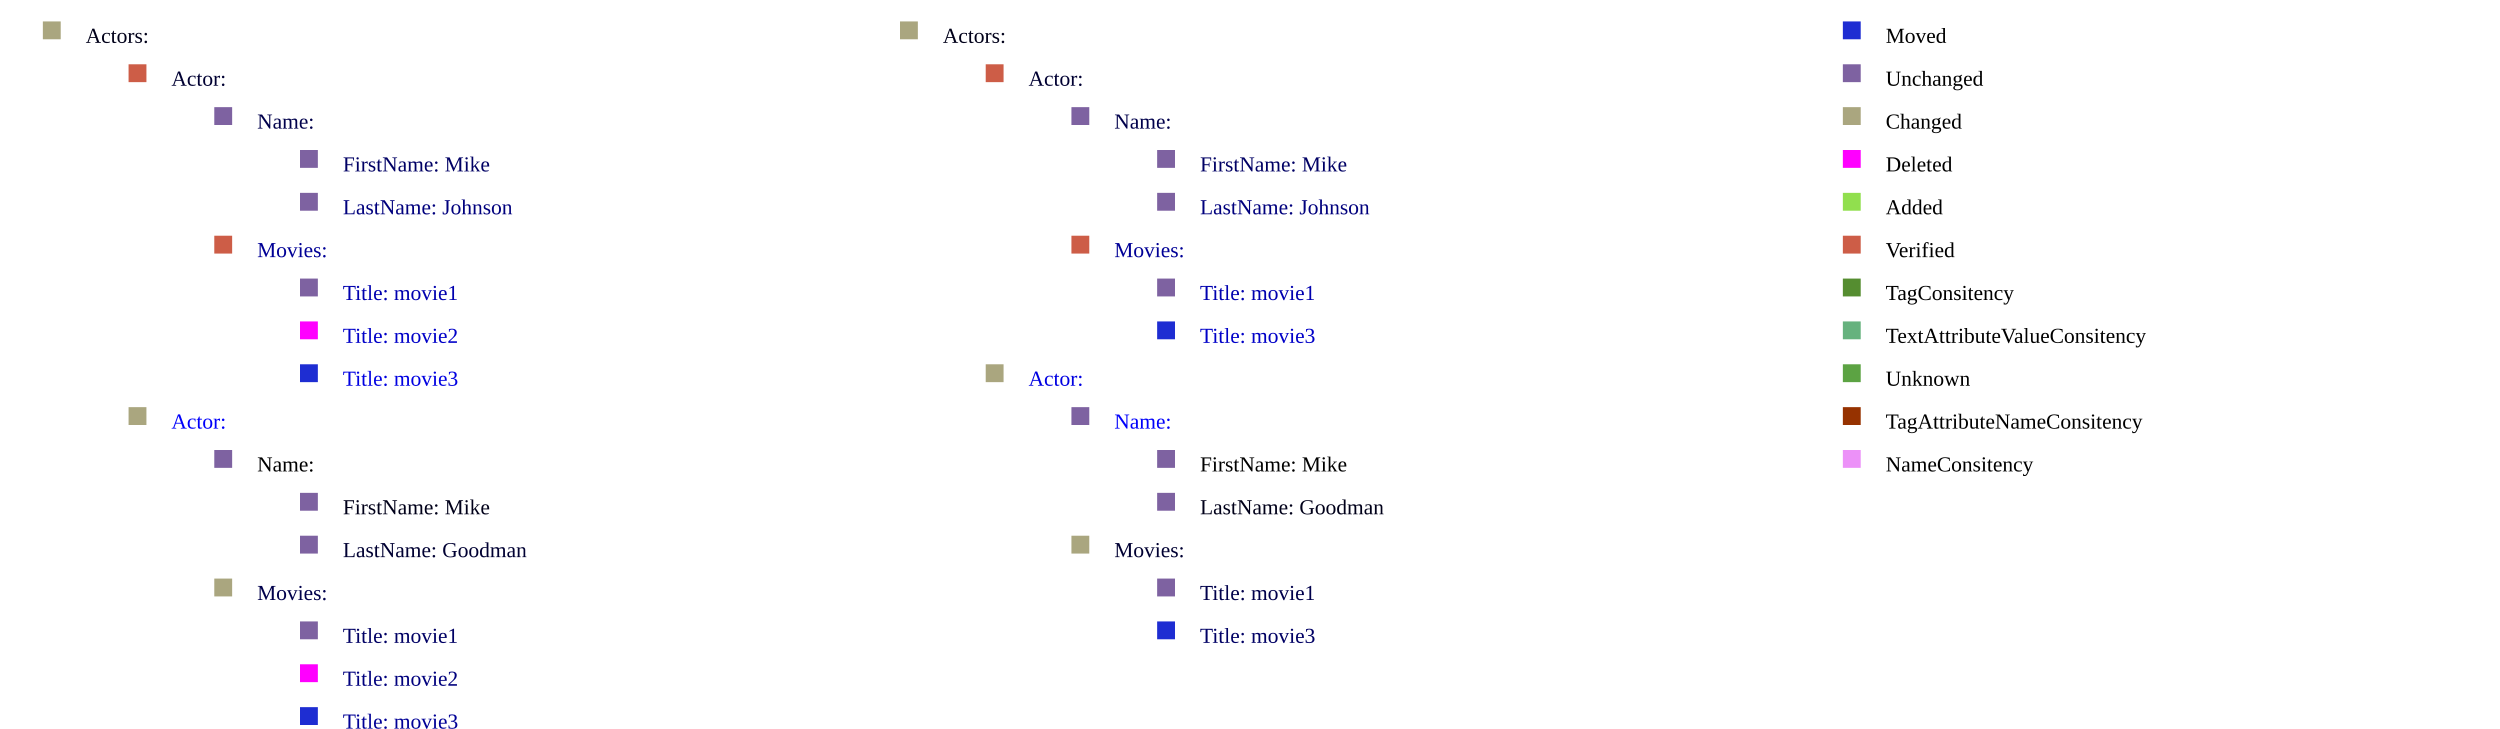
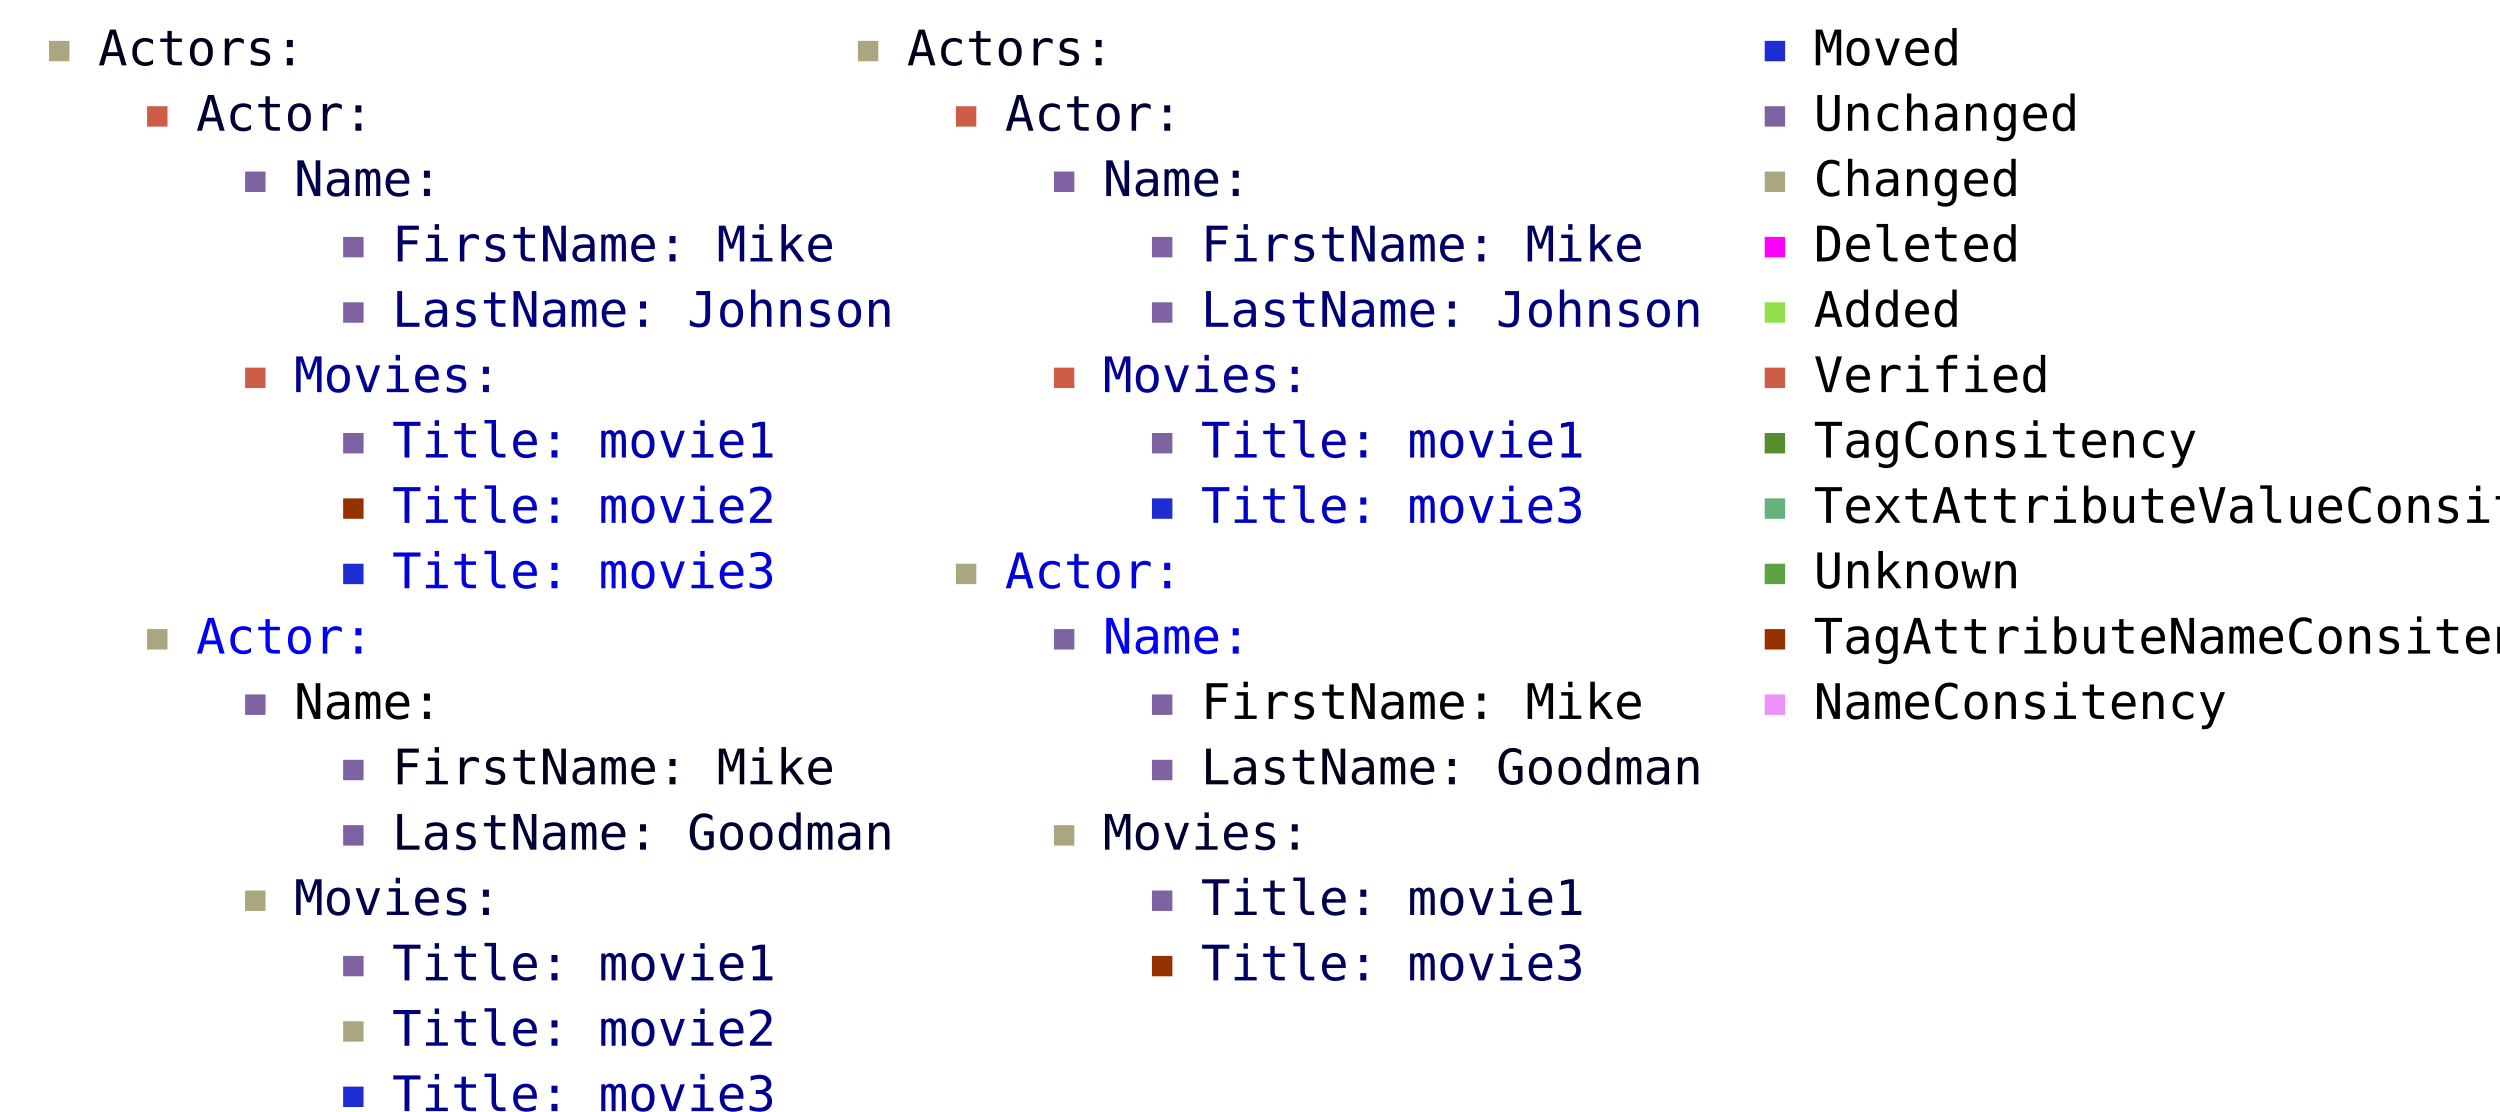
- <svg xmlns="http://www.w3.org/2000/svg" baseProfile="full" height="306.0" version="1.1" viewBox="0,0,350,102.0" width="1050">
+ <svg xmlns="http://www.w3.org/2000/svg" baseProfile="full" height="136.0" version="1.1" viewBox="0,0,306.0,136.0" width="306.0">
  <defs />
-   <svg baseProfile="full" height="100%" version="1.1" width="100%">
+   <svg baseProfile="full" height="100%" version="1.1" width="100%" x="0" y="0">
    <defs />
-     <text fill="rgb(0,0,25)" font-size="25%" x="12.0" y="6.0">Actors:  
+     <text fill="rgb(0,0,25)" font-family="Consolas" font-size="6" x="12.0" y="8.0">Actors:  
</text>
-     <text fill="rgb(0,0,50)" font-size="25%" x="24.0" y="12.0">Actor:  
+     <text fill="rgb(0,0,50)" font-family="Consolas" font-size="6" x="24.0" y="16.0">Actor:  
</text>
-     <text fill="rgb(0,0,75)" font-size="25%" x="36.0" y="18.0">Name:  
+     <text fill="rgb(0,0,75)" font-family="Consolas" font-size="6" x="36.0" y="24.0">Name:  
</text>
-     <text fill="rgb(0,0,100)" font-size="25%" x="48.0" y="24.0">FirstName: Mike</text>
-     <text fill="rgb(0,0,125)" font-size="25%" x="48.0" y="30.0">LastName: Johnson</text>
-     <text fill="rgb(0,0,150)" font-size="25%" x="36.0" y="36.0">Movies:  
+     <text fill="rgb(0,0,100)" font-family="Consolas" font-size="6" x="48.0" y="32.0">FirstName: Mike</text>
+     <text fill="rgb(0,0,125)" font-family="Consolas" font-size="6" x="48.0" y="40.0">LastName: Johnson</text>
+     <text fill="rgb(0,0,150)" font-family="Consolas" font-size="6" x="36.0" y="48.0">Movies:  
</text>
-     <text fill="rgb(0,0,175)" font-size="25%" x="48.0" y="42.0">Title: 
+     <text fill="rgb(0,0,175)" font-family="Consolas" font-size="6" x="48.0" y="56.0">Title: 
movie1
</text>
-     <text fill="rgb(0,0,200)" font-size="25%" x="48.0" y="48.0">Title: movie2</text>
-     <text fill="rgb(0,0,225)" font-size="25%" x="48.0" y="54.0">Title: movie3</text>
-     <text fill="rgb(0,0,250)" font-size="25%" x="24.0" y="60.0">Actor:  
+     <text fill="rgb(0,0,200)" font-family="Consolas" font-size="6" x="48.0" y="64.0">Title: movie2</text>
+     <text fill="rgb(0,0,225)" font-family="Consolas" font-size="6" x="48.0" y="72.0">Title: movie3</text>
+     <text fill="rgb(0,0,250)" font-family="Consolas" font-size="6" x="24.0" y="80.0">Actor:  
</text>
-     <text fill="rgb(0,0,0)" font-size="25%" x="36.0" y="66.0">Name:  
+     <text fill="rgb(0,0,0)" font-family="Consolas" font-size="6" x="36.0" y="88.0">Name:  
</text>
-     <text fill="rgb(0,0,25)" font-size="25%" x="48.0" y="72.0">FirstName: 
+     <text fill="rgb(0,0,25)" font-family="Consolas" font-size="6" x="48.0" y="96.0">FirstName: 
Mike
</text>
-     <text fill="rgb(0,0,50)" font-size="25%" x="48.0" y="78.0">LastName: Goodman</text>
-     <text fill="rgb(0,0,75)" font-size="25%" x="36.0" y="84.0">Movies:  
+     <text fill="rgb(0,0,50)" font-family="Consolas" font-size="6" x="48.0" y="104.0">LastName: Goodman</text>
+     <text fill="rgb(0,0,75)" font-family="Consolas" font-size="6" x="36.0" y="112.0">Movies:  
</text>
-     <text fill="rgb(0,0,100)" font-size="25%" x="48.0" y="90.0">Title: movie1</text>
-     <text fill="rgb(0,0,125)" font-size="25%" x="48.0" y="96.0">Title: movie2</text>
-     <text fill="rgb(0,0,150)" font-size="25%" x="48.0" y="102.0">Title: movie3</text>
-     <rect fill="rgb(170,166,127)" height="2.5" width="2.5" x="6.0" y="3.0" />
-     <rect fill="rgb(205,93,71)" height="2.5" width="2.5" x="18.0" y="9.0" />
-     <rect fill="rgb(126,98,161)" height="2.5" width="2.5" x="30.0" y="15.0" />
-     <rect fill="rgb(126,98,161)" height="2.5" width="2.5" x="42.0" y="21.0" />
-     <rect fill="rgb(126,98,161)" height="2.5" width="2.5" x="42.0" y="27.0" />
-     <rect fill="rgb(205,93,71)" height="2.5" width="2.5" x="30.0" y="33.0" />
-     <rect fill="rgb(126,98,161)" height="2.5" width="2.5" x="42.0" y="39.0" />
-     <rect fill="rgb(255,0,255)" height="2.5" width="2.5" x="42.0" y="45.0" />
-     <rect fill="rgb(30,45,210)" height="2.5" width="2.5" x="42.0" y="51.0" />
-     <rect fill="rgb(170,166,127)" height="2.5" width="2.5" x="18.0" y="57.0" />
-     <rect fill="rgb(126,98,161)" height="2.5" width="2.5" x="30.0" y="63.0" />
-     <rect fill="rgb(126,98,161)" height="2.5" width="2.5" x="42.0" y="69.0" />
-     <rect fill="rgb(126,98,161)" height="2.5" width="2.5" x="42.0" y="75.0" />
-     <rect fill="rgb(170,166,127)" height="2.5" width="2.5" x="30.0" y="81.0" />
-     <rect fill="rgb(126,98,161)" height="2.5" width="2.5" x="42.0" y="87.0" />
-     <rect fill="rgb(255,0,255)" height="2.5" width="2.5" x="42.0" y="93.0" />
-     <rect fill="rgb(30,45,210)" height="2.5" width="2.5" x="42.0" y="99.0" />
+     <text fill="rgb(0,0,100)" font-family="Consolas" font-size="6" x="48.0" y="120.0">Title: movie1</text>
+     <text fill="rgb(0,0,125)" font-family="Consolas" font-size="6" x="48.0" y="128.0">Title: movie2</text>
+     <text fill="rgb(0,0,150)" font-family="Consolas" font-size="6" x="48.0" y="136.0">Title: movie3</text>
+     <rect fill="rgb(170,166,127)" height="2.5" width="2.5" x="6.0" y="5.0" />
+     <rect fill="rgb(205,93,71)" height="2.5" width="2.5" x="18.0" y="13.0" />
+     <rect fill="rgb(126,98,161)" height="2.5" width="2.5" x="30.0" y="21.0" />
+     <rect fill="rgb(126,98,161)" height="2.5" width="2.5" x="42.0" y="29.0" />
+     <rect fill="rgb(126,98,161)" height="2.5" width="2.5" x="42.0" y="37.0" />
+     <rect fill="rgb(205,93,71)" height="2.5" width="2.5" x="30.0" y="45.0" />
+     <rect fill="rgb(126,98,161)" height="2.5" width="2.5" x="42.0" y="53.0" />
+     <rect fill="rgb(150,50,0)" height="2.5" width="2.5" x="42.0" y="61.0" />
+     <rect fill="rgb(30,45,210)" height="2.5" width="2.5" x="42.0" y="69.0" />
+     <rect fill="rgb(170,166,127)" height="2.5" width="2.5" x="18.0" y="77.0" />
+     <rect fill="rgb(126,98,161)" height="2.5" width="2.5" x="30.0" y="85.0" />
+     <rect fill="rgb(126,98,161)" height="2.5" width="2.5" x="42.0" y="93.0" />
+     <rect fill="rgb(126,98,161)" height="2.5" width="2.5" x="42.0" y="101.0" />
+     <rect fill="rgb(170,166,127)" height="2.5" width="2.5" x="30.0" y="109.0" />
+     <rect fill="rgb(126,98,161)" height="2.5" width="2.5" x="42.0" y="117.0" />
+     <rect fill="rgb(170,166,127)" height="2.5" width="2.5" x="42.0" y="125.0" />
+     <rect fill="rgb(30,45,210)" height="2.5" width="2.5" x="42.0" y="133.0" />
  </svg>
-   <svg baseProfile="full" height="100%" version="1.1" width="100%" x="120.0" y="0">
+   <svg baseProfile="full" height="100%" version="1.1" width="100%" x="99.0" y="0">
    <defs />
-     <text fill="rgb(0,0,25)" font-size="25%" x="12.0" y="6.0">Actors:  
+     <text fill="rgb(0,0,25)" font-family="Consolas" font-size="6" x="12.0" y="8.0">Actors:  
</text>
-     <text fill="rgb(0,0,50)" font-size="25%" x="24.0" y="12.0">Actor:  
+     <text fill="rgb(0,0,50)" font-family="Consolas" font-size="6" x="24.0" y="16.0">Actor:  
</text>
-     <text fill="rgb(0,0,75)" font-size="25%" x="36.0" y="18.0">Name:  
+     <text fill="rgb(0,0,75)" font-family="Consolas" font-size="6" x="36.0" y="24.0">Name:  
</text>
-     <text fill="rgb(0,0,100)" font-size="25%" x="48.0" y="24.0">FirstName: Mike</text>
-     <text fill="rgb(0,0,125)" font-size="25%" x="48.0" y="30.0">LastName: Johnson</text>
-     <text fill="rgb(0,0,150)" font-size="25%" x="36.0" y="36.0">Movies:  
+     <text fill="rgb(0,0,100)" font-family="Consolas" font-size="6" x="48.0" y="32.0">FirstName: Mike</text>
+     <text fill="rgb(0,0,125)" font-family="Consolas" font-size="6" x="48.0" y="40.0">LastName: Johnson</text>
+     <text fill="rgb(0,0,150)" font-family="Consolas" font-size="6" x="36.0" y="48.0">Movies:  
</text>
-     <text fill="rgb(0,0,175)" font-size="25%" x="48.0" y="42.0">Title: 
+     <text fill="rgb(0,0,175)" font-family="Consolas" font-size="6" x="48.0" y="56.0">Title: 
movie1
</text>
-     <text fill="rgb(0,0,200)" font-size="25%" x="48.0" y="48.0">Title: movie3</text>
-     <text fill="rgb(0,0,225)" font-size="25%" x="24.0" y="54.0">Actor:  
+     <text fill="rgb(0,0,200)" font-family="Consolas" font-size="6" x="48.0" y="64.0">Title: movie3</text>
+     <text fill="rgb(0,0,225)" font-family="Consolas" font-size="6" x="24.0" y="72.0">Actor:  
</text>
-     <text fill="rgb(0,0,250)" font-size="25%" x="36.0" y="60.0">Name:  
+     <text fill="rgb(0,0,250)" font-family="Consolas" font-size="6" x="36.0" y="80.0">Name:  
</text>
-     <text fill="rgb(0,0,0)" font-size="25%" x="48.0" y="66.0">FirstName: 
+     <text fill="rgb(0,0,0)" font-family="Consolas" font-size="6" x="48.0" y="88.0">FirstName: 
Mike
</text>
-     <text fill="rgb(0,0,25)" font-size="25%" x="48.0" y="72.0">LastName: Goodman</text>
-     <text fill="rgb(0,0,50)" font-size="25%" x="36.0" y="78.0">Movies:  
+     <text fill="rgb(0,0,25)" font-family="Consolas" font-size="6" x="48.0" y="96.0">LastName: Goodman</text>
+     <text fill="rgb(0,0,50)" font-family="Consolas" font-size="6" x="36.0" y="104.0">Movies:  
</text>
-     <text fill="rgb(0,0,75)" font-size="25%" x="48.0" y="84.0">Title: movie1</text>
-     <text fill="rgb(0,0,100)" font-size="25%" x="48.0" y="90.0">Title: movie3</text>
-     <rect fill="rgb(170,166,127)" height="2.5" width="2.5" x="6.0" y="3.0" />
-     <rect fill="rgb(205,93,71)" height="2.5" width="2.5" x="18.0" y="9.0" />
-     <rect fill="rgb(126,98,161)" height="2.5" width="2.5" x="30.0" y="15.0" />
-     <rect fill="rgb(126,98,161)" height="2.5" width="2.5" x="42.0" y="21.0" />
-     <rect fill="rgb(126,98,161)" height="2.5" width="2.5" x="42.0" y="27.0" />
-     <rect fill="rgb(205,93,71)" height="2.5" width="2.5" x="30.0" y="33.0" />
-     <rect fill="rgb(126,98,161)" height="2.5" width="2.5" x="42.0" y="39.0" />
-     <rect fill="rgb(30,45,210)" height="2.5" width="2.5" x="42.0" y="45.0" />
-     <rect fill="rgb(170,166,127)" height="2.5" width="2.5" x="18.0" y="51.0" />
-     <rect fill="rgb(126,98,161)" height="2.5" width="2.5" x="30.0" y="57.0" />
-     <rect fill="rgb(126,98,161)" height="2.5" width="2.5" x="42.0" y="63.0" />
-     <rect fill="rgb(126,98,161)" height="2.5" width="2.5" x="42.0" y="69.0" />
-     <rect fill="rgb(170,166,127)" height="2.5" width="2.5" x="30.0" y="75.0" />
-     <rect fill="rgb(126,98,161)" height="2.5" width="2.5" x="42.0" y="81.0" />
-     <rect fill="rgb(30,45,210)" height="2.5" width="2.5" x="42.0" y="87.0" />
+     <text fill="rgb(0,0,75)" font-family="Consolas" font-size="6" x="48.0" y="112.0">Title: movie1</text>
+     <text fill="rgb(0,0,100)" font-family="Consolas" font-size="6" x="48.0" y="120.0">Title: movie3</text>
+     <rect fill="rgb(170,166,127)" height="2.5" width="2.5" x="6.0" y="5.0" />
+     <rect fill="rgb(205,93,71)" height="2.5" width="2.5" x="18.0" y="13.0" />
+     <rect fill="rgb(126,98,161)" height="2.5" width="2.5" x="30.0" y="21.0" />
+     <rect fill="rgb(126,98,161)" height="2.5" width="2.5" x="42.0" y="29.0" />
+     <rect fill="rgb(126,98,161)" height="2.5" width="2.5" x="42.0" y="37.0" />
+     <rect fill="rgb(205,93,71)" height="2.5" width="2.5" x="30.0" y="45.0" />
+     <rect fill="rgb(126,98,161)" height="2.5" width="2.5" x="42.0" y="53.0" />
+     <rect fill="rgb(30,45,210)" height="2.5" width="2.5" x="42.0" y="61.0" />
+     <rect fill="rgb(170,166,127)" height="2.5" width="2.5" x="18.0" y="69.0" />
+     <rect fill="rgb(126,98,161)" height="2.5" width="2.5" x="30.0" y="77.0" />
+     <rect fill="rgb(126,98,161)" height="2.5" width="2.5" x="42.0" y="85.0" />
+     <rect fill="rgb(126,98,161)" height="2.5" width="2.5" x="42.0" y="93.0" />
+     <rect fill="rgb(170,166,127)" height="2.5" width="2.5" x="30.0" y="101.0" />
+     <rect fill="rgb(126,98,161)" height="2.5" width="2.5" x="42.0" y="109.0" />
+     <rect fill="rgb(150,50,0)" height="2.5" width="2.5" x="42.0" y="117.0" />
  </svg>
-   <svg baseProfile="full" height="100%" version="1.1" width="100%" x="240.0" y="0">
+   <svg baseProfile="full" height="100%" version="1.1" width="100%" x="198.0" y="0">
    <defs />
-     <text fill="rgb(0,0,0)" font-size="25%" x="24.0" y="6.0">Moved</text>
-     <rect fill="rgb(30,45,210)" height="2.5" width="2.5" x="18.0" y="3.0" />
-     <text fill="rgb(0,0,0)" font-size="25%" x="24.0" y="12.0">Unchanged</text>
-     <rect fill="rgb(126,98,161)" height="2.5" width="2.5" x="18.0" y="9.0" />
-     <text fill="rgb(0,0,0)" font-size="25%" x="24.0" y="18.0">Changed</text>
-     <rect fill="rgb(170,166,127)" height="2.5" width="2.5" x="18.0" y="15.0" />
-     <text fill="rgb(0,0,0)" font-size="25%" x="24.0" y="24.0">Deleted</text>
-     <rect fill="rgb(255,0,255)" height="2.5" width="2.5" x="18.0" y="21.0" />
-     <text fill="rgb(0,0,0)" font-size="25%" x="24.0" y="30.0">Added</text>
-     <rect fill="rgb(145,223,78)" height="2.5" width="2.5" x="18.0" y="27.0" />
-     <text fill="rgb(0,0,0)" font-size="25%" x="24.0" y="36.0">Verified</text>
-     <rect fill="rgb(205,93,71)" height="2.5" width="2.5" x="18.0" y="33.0" />
-     <text fill="rgb(0,0,0)" font-size="25%" x="24.0" y="42.0">TagConsitency</text>
-     <rect fill="rgb(85,141,48)" height="2.5" width="2.5" x="18.0" y="39.0" />
-     <text fill="rgb(0,0,0)" font-size="25%" x="24.0" y="48.0">TextAttributeValueConsitency</text>
-     <rect fill="rgb(102,178,126)" height="2.5" width="2.5" x="18.0" y="45.0" />
-     <text fill="rgb(0,0,0)" font-size="25%" x="24.0" y="54.0">Unknown</text>
-     <rect fill="rgb(92,163,67)" height="2.5" width="2.5" x="18.0" y="51.0" />
-     <text fill="rgb(0,0,0)" font-size="25%" x="24.0" y="60.0">TagAttributeNameConsitency</text>
-     <rect fill="rgb(150,50,0)" height="2.5" width="2.5" x="18.0" y="57.0" />
-     <text fill="rgb(0,0,0)" font-size="25%" x="24.0" y="66.0">NameConsitency</text>
-     <rect fill="rgb(236,145,248)" height="2.5" width="2.5" x="18.0" y="63.0" />
+     <text fill="rgb(0,0,0)" font-family="Consolas" font-size="6" x="24.0" y="8.0">Moved</text>
+     <rect fill="rgb(30,45,210)" height="2.5" width="2.5" x="18.0" y="5.0" />
+     <text fill="rgb(0,0,0)" font-family="Consolas" font-size="6" x="24.0" y="16.0">Unchanged</text>
+     <rect fill="rgb(126,98,161)" height="2.5" width="2.5" x="18.0" y="13.0" />
+     <text fill="rgb(0,0,0)" font-family="Consolas" font-size="6" x="24.0" y="24.0">Changed</text>
+     <rect fill="rgb(170,166,127)" height="2.5" width="2.5" x="18.0" y="21.0" />
+     <text fill="rgb(0,0,0)" font-family="Consolas" font-size="6" x="24.0" y="32.0">Deleted</text>
+     <rect fill="rgb(255,0,255)" height="2.5" width="2.5" x="18.0" y="29.0" />
+     <text fill="rgb(0,0,0)" font-family="Consolas" font-size="6" x="24.0" y="40.0">Added</text>
+     <rect fill="rgb(145,223,78)" height="2.5" width="2.5" x="18.0" y="37.0" />
+     <text fill="rgb(0,0,0)" font-family="Consolas" font-size="6" x="24.0" y="48.0">Verified</text>
+     <rect fill="rgb(205,93,71)" height="2.5" width="2.5" x="18.0" y="45.0" />
+     <text fill="rgb(0,0,0)" font-family="Consolas" font-size="6" x="24.0" y="56.0">TagConsitency</text>
+     <rect fill="rgb(85,141,48)" height="2.5" width="2.5" x="18.0" y="53.0" />
+     <text fill="rgb(0,0,0)" font-family="Consolas" font-size="6" x="24.0" y="64.0">TextAttributeValueConsitency</text>
+     <rect fill="rgb(102,178,126)" height="2.5" width="2.5" x="18.0" y="61.0" />
+     <text fill="rgb(0,0,0)" font-family="Consolas" font-size="6" x="24.0" y="72.0">Unknown</text>
+     <rect fill="rgb(92,163,67)" height="2.5" width="2.5" x="18.0" y="69.0" />
+     <text fill="rgb(0,0,0)" font-family="Consolas" font-size="6" x="24.0" y="80.0">TagAttributeNameConsitency</text>
+     <rect fill="rgb(150,50,0)" height="2.5" width="2.5" x="18.0" y="77.0" />
+     <text fill="rgb(0,0,0)" font-family="Consolas" font-size="6" x="24.0" y="88.0">NameConsitency</text>
+     <rect fill="rgb(236,145,248)" height="2.5" width="2.5" x="18.0" y="85.0" />
  </svg>
</svg>
